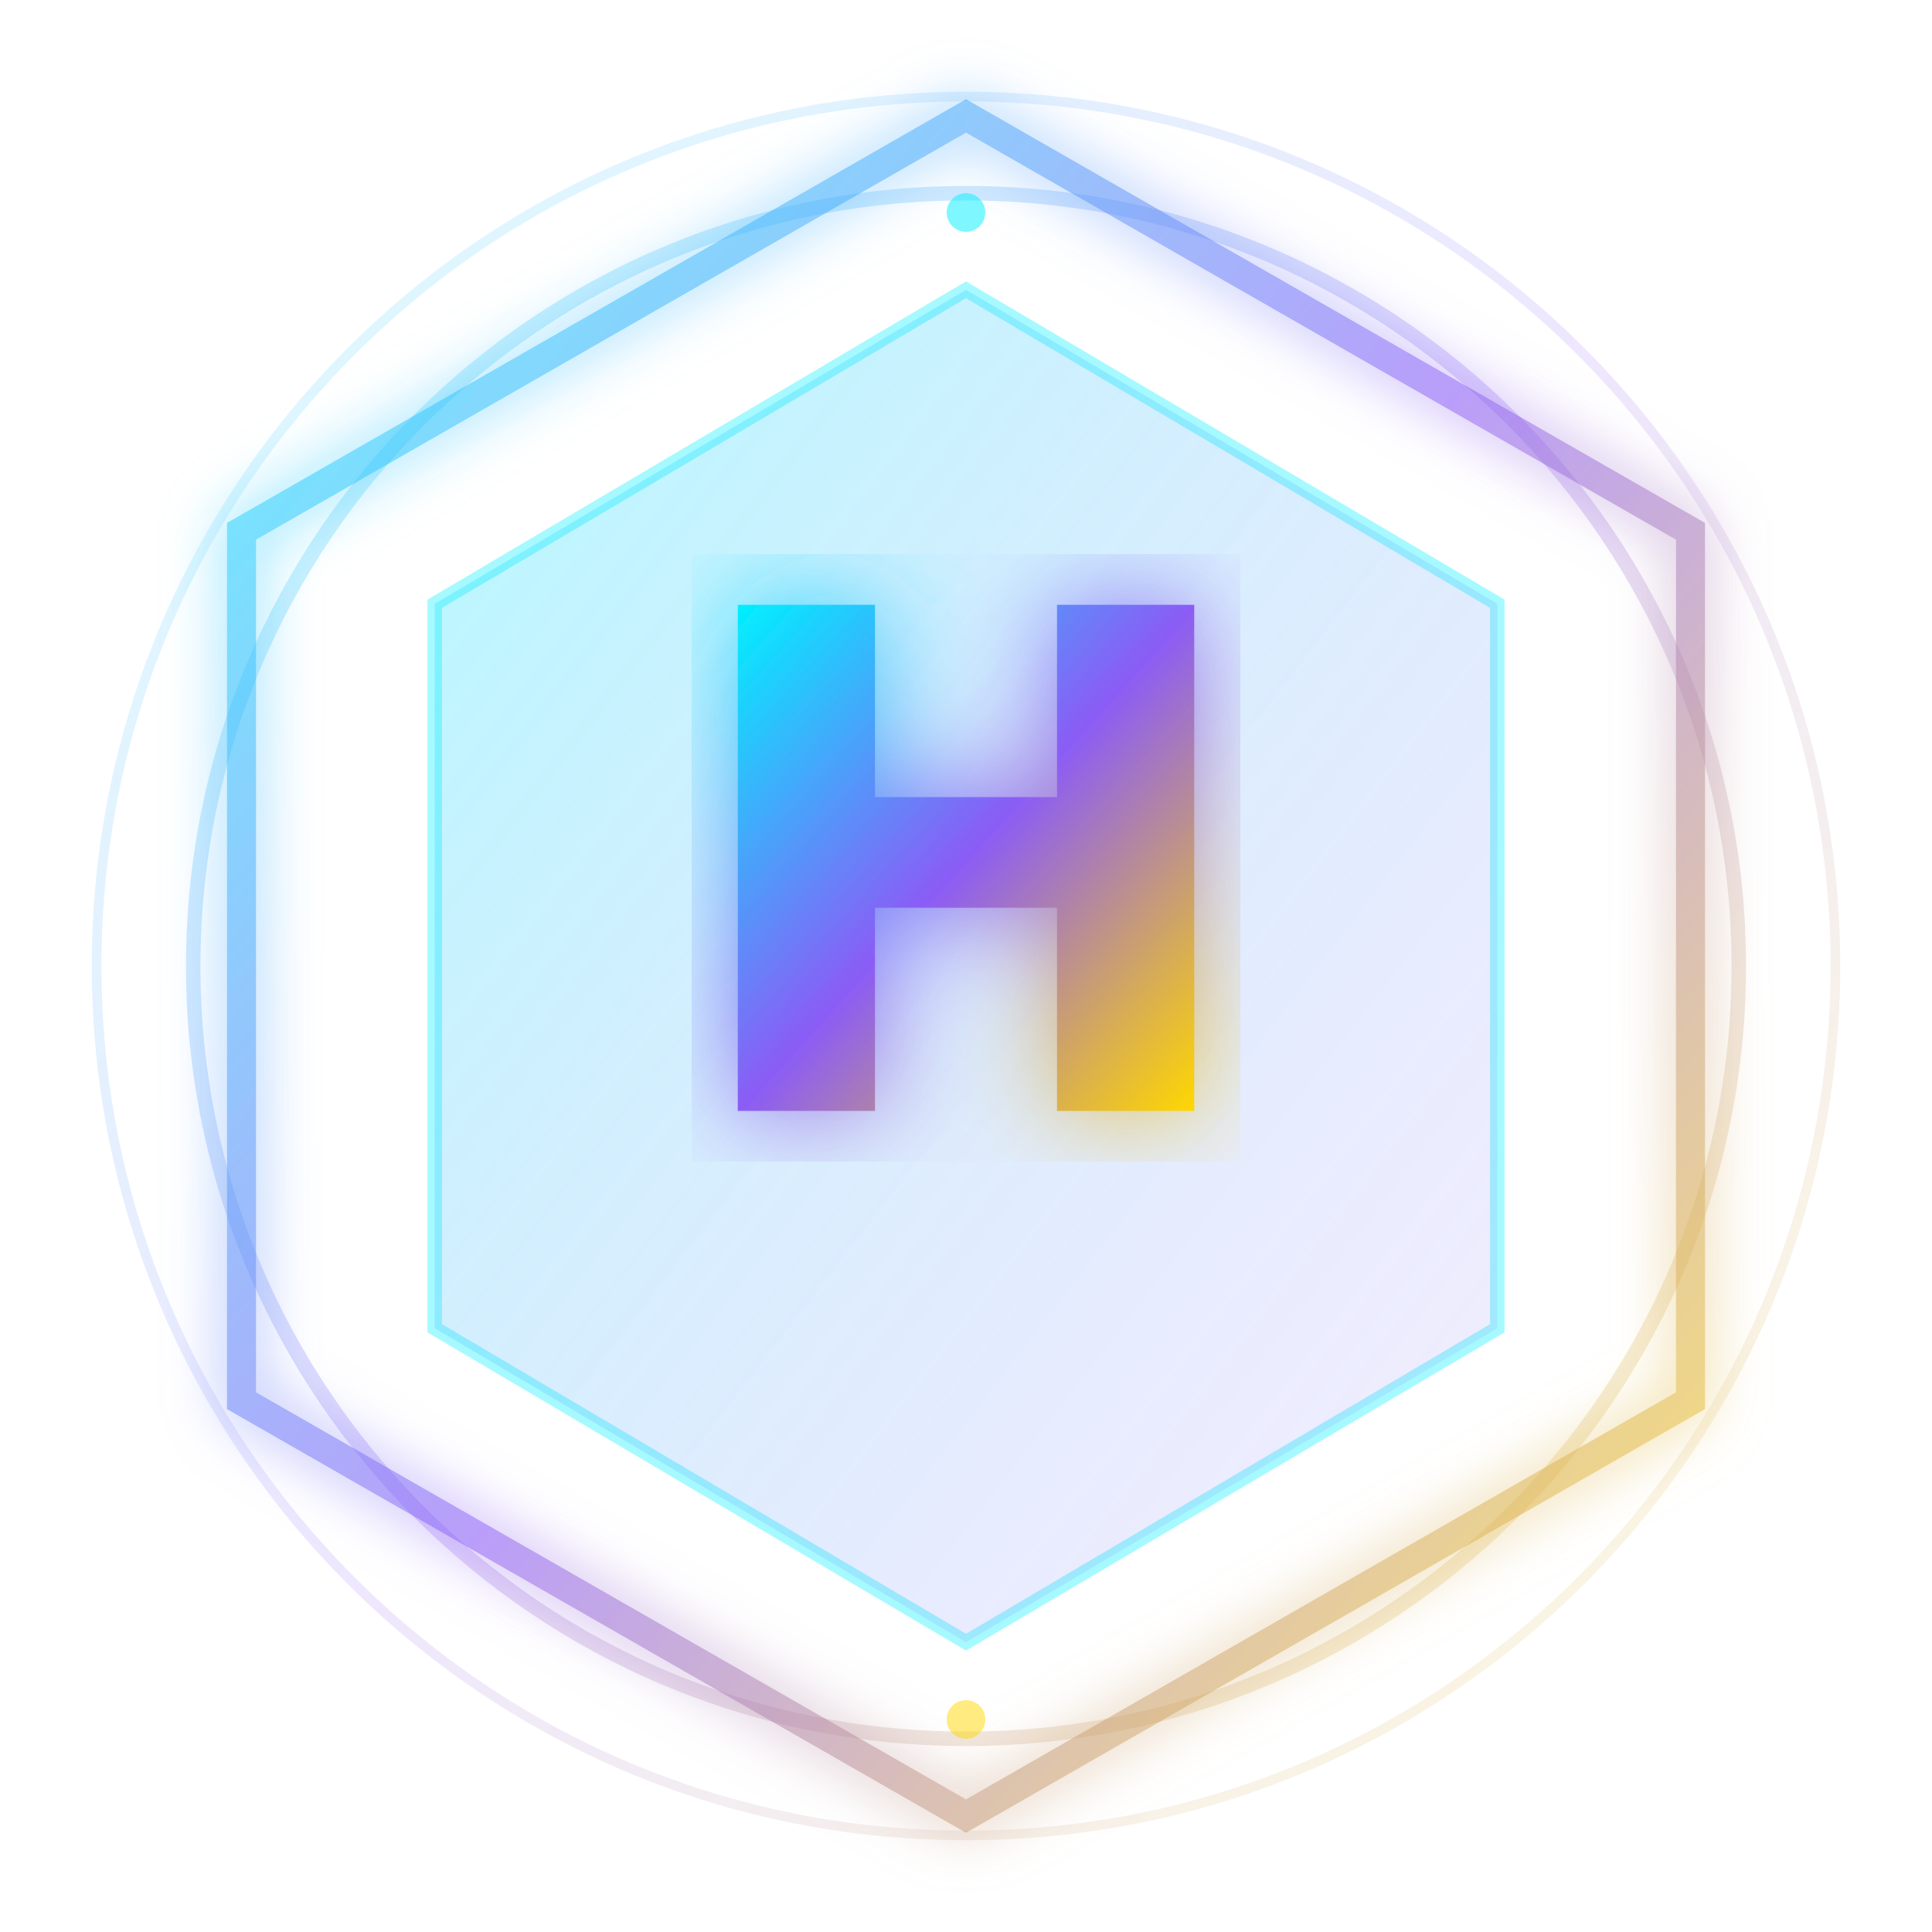
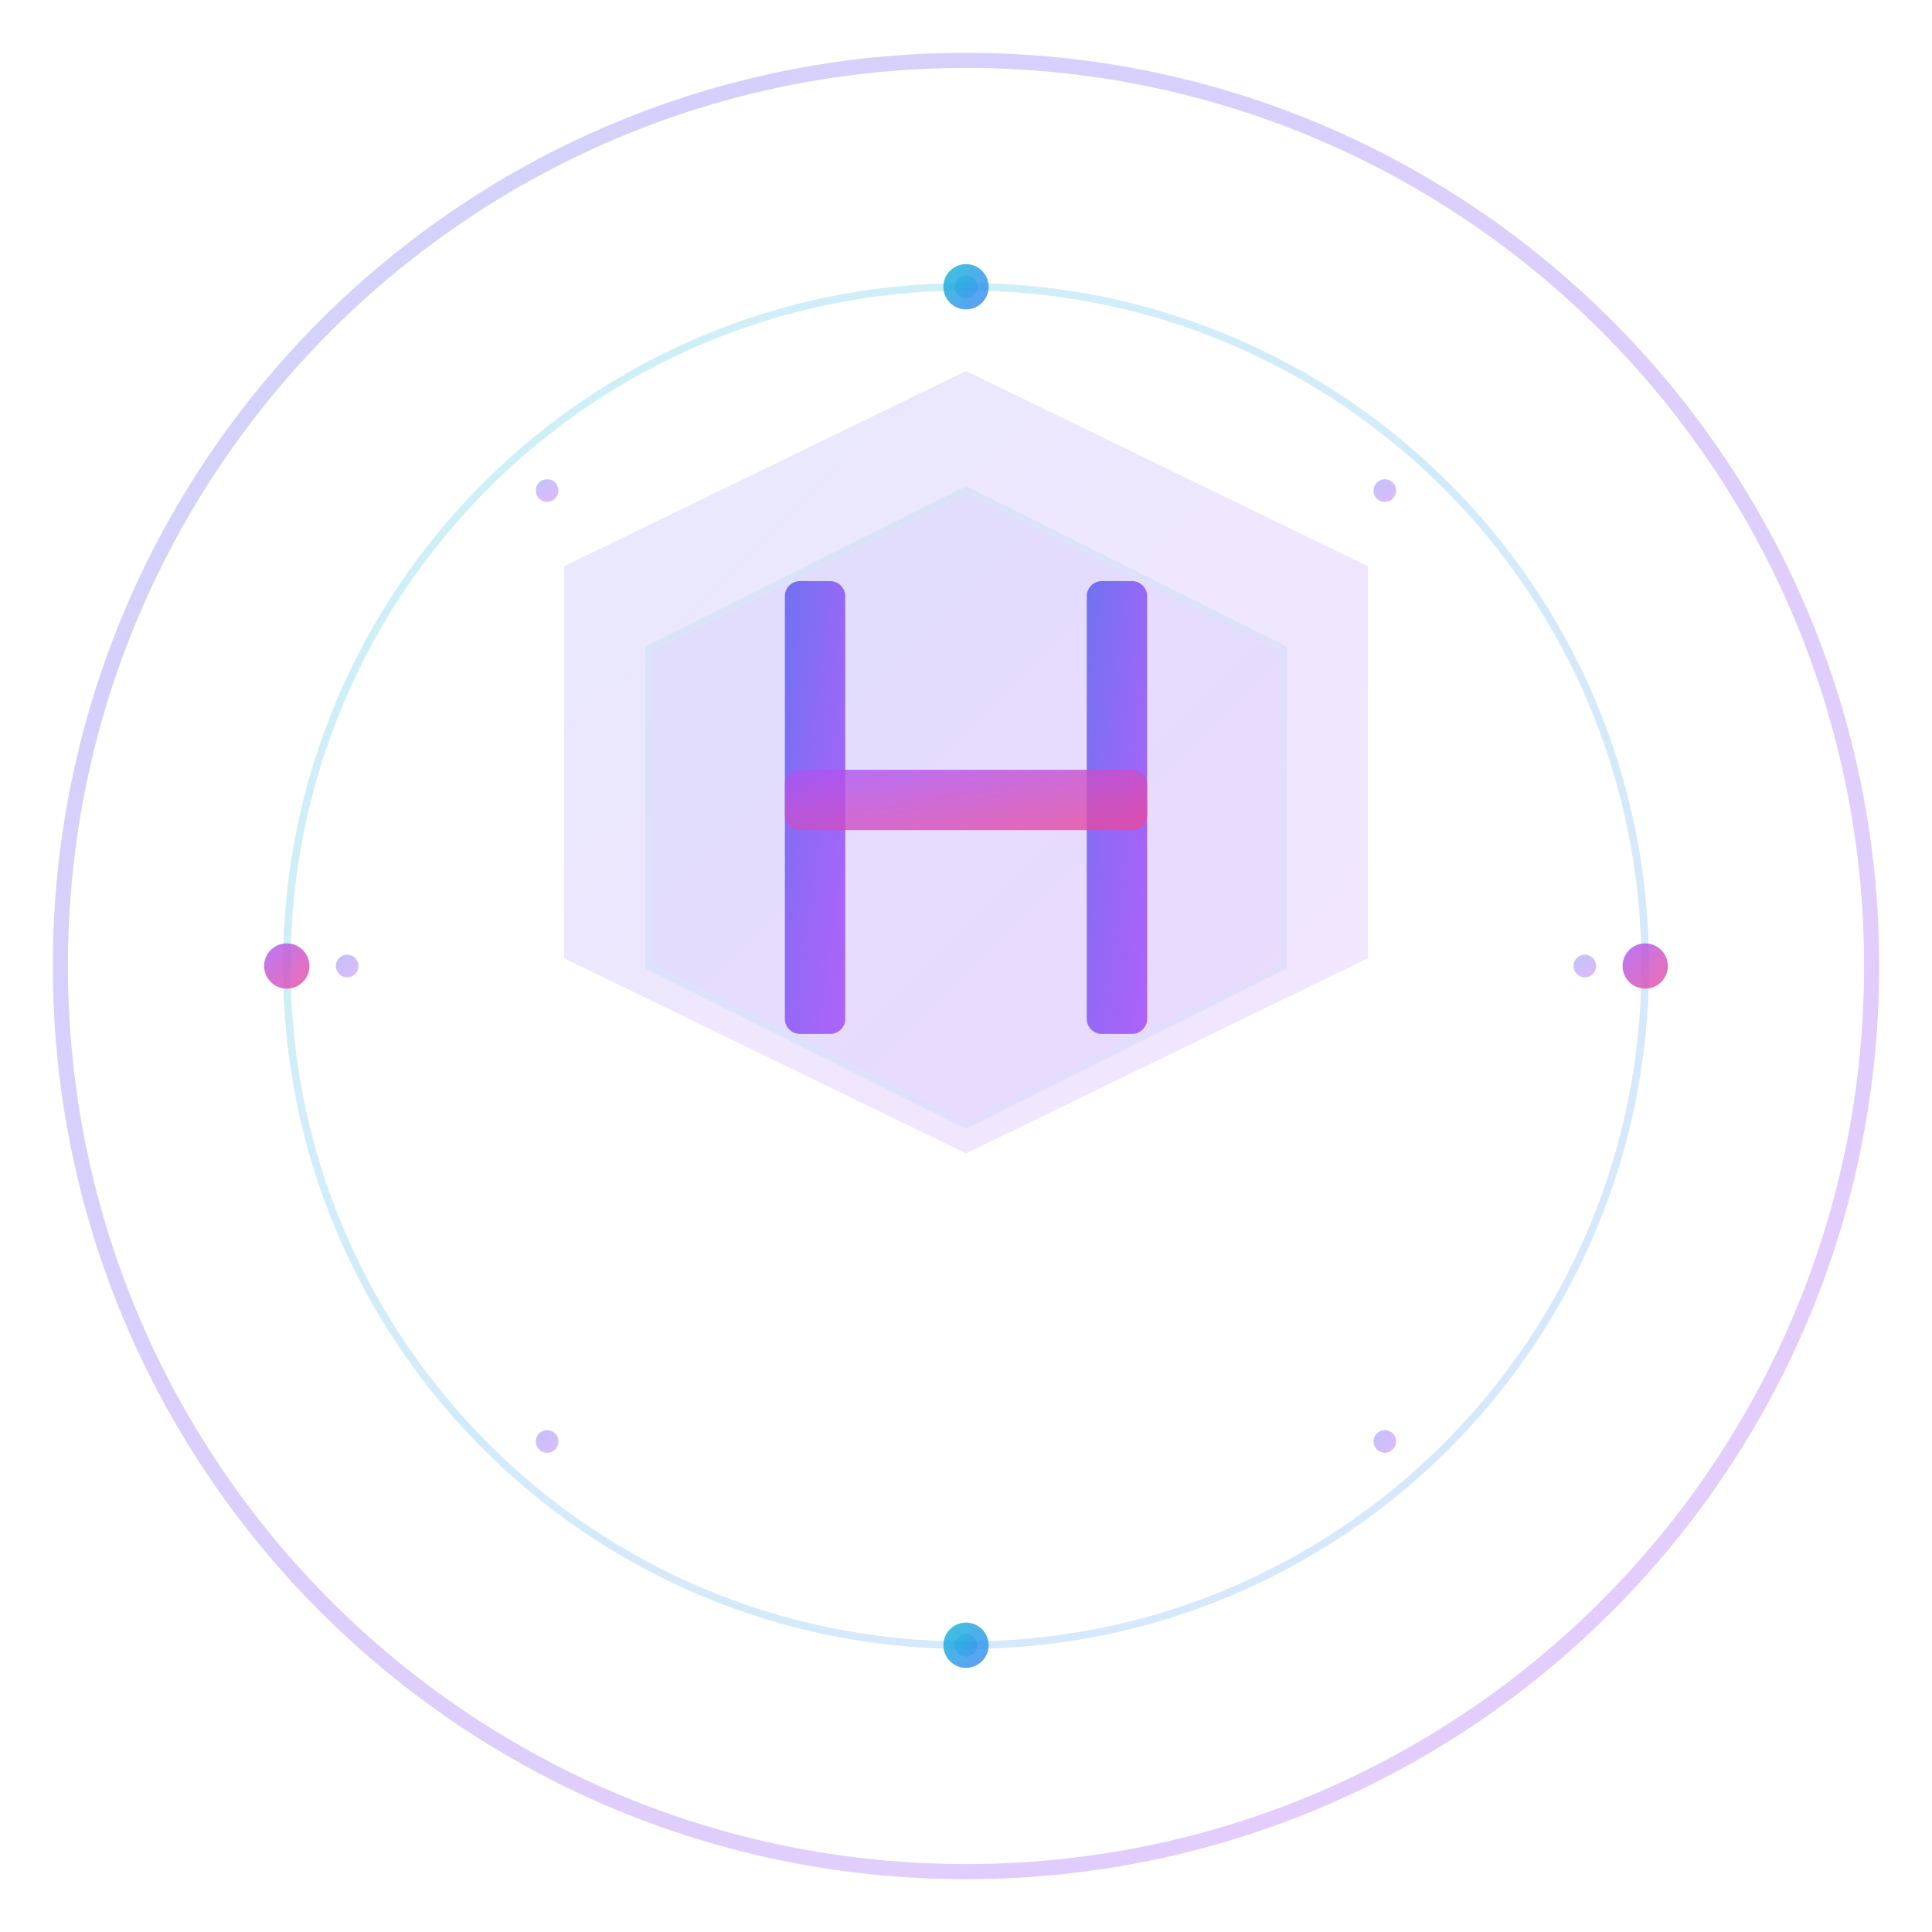
- <svg xmlns="http://www.w3.org/2000/svg" viewBox="0 0 200 200">
+ <svg xmlns="http://www.w3.org/2000/svg" viewBox="0 0 512 512" fill="none">
  <defs>
-     <linearGradient id="logoGrad" x1="0%" y1="0%" x2="100%" y2="100%">
-       <stop offset="0%" style="stop-color:#00f0ff" />
-       <stop offset="50%" style="stop-color:#8b5cf6" />
-       <stop offset="100%" style="stop-color:#ffd700" />
+     <linearGradient id="g1" x1="0" y1="0" x2="1" y2="1">
+       <stop offset="0%" stop-color="#6366f1" />
+       <stop offset="50%" stop-color="#8b5cf6" />
+       <stop offset="100%" stop-color="#a855f7" />
    </linearGradient>
-     <linearGradient id="logoGrad2" x1="0%" y1="0%" x2="100%" y2="100%">
-       <stop offset="0%" style="stop-color:#00f0ff;stop-opacity:0.3" />
-       <stop offset="100%" style="stop-color:#8b5cf6;stop-opacity:0.1" />
+     <linearGradient id="g2" x1="0" y1="0" x2="1" y2="1">
+       <stop offset="0%" stop-color="#06b6d4" />
+       <stop offset="100%" stop-color="#3b82f6" />
    </linearGradient>
-     <filter id="glow">
-       <feGaussianBlur stdDeviation="3" result="blur" />
-       <feMerge>
-         <feMergeNode in="blur" />
-         <feMergeNode in="SourceGraphic" />
-       </feMerge>
-     </filter>
-     <filter id="glowStrong">
-       <feGaussianBlur stdDeviation="6" result="blur" />
-       <feMerge>
-         <feMergeNode in="blur" />
-         <feMergeNode in="SourceGraphic" />
-       </feMerge>
-     </filter>
+     <linearGradient id="g3" x1="0" y1="0" x2="1" y2="1">
+       <stop offset="0%" stop-color="#a855f7" />
+       <stop offset="100%" stop-color="#ec4899" />
+     </linearGradient>
  </defs>
-   <circle cx="100" cy="100" r="90" fill="none" stroke="url(#logoGrad)" stroke-width="1" opacity="0.15" />
-   <circle cx="100" cy="100" r="80" fill="none" stroke="url(#logoGrad)" stroke-width="1.5" opacity="0.25" />
-   <polygon points="100,12 175,55 175,145 100,188 25,145 25,55" fill="none" stroke="url(#logoGrad)" stroke-width="3" opacity="0.6" filter="url(#glow)" />
-   <polygon points="100,30 155,62.5 155,137.5 100,170 45,137.5 45,62.5" fill="none" stroke="#00f0ff" stroke-width="1.5" opacity="0.35" />
-   <polygon points="100,30 155,62.5 155,137.5 100,170 45,137.5 45,62.5" fill="url(#logoGrad2)" />
-   <text x="100" y="115" text-anchor="middle" font-size="72" font-weight="900" font-family="Inter, system-ui, -apple-system, sans-serif" fill="url(#logoGrad)" filter="url(#glowStrong)">H</text>
-   <circle cx="100" cy="22" r="2" fill="#00f0ff" opacity="0.5" />
-   <circle cx="100" cy="178" r="2" fill="#ffd700" opacity="0.5" />
+   <circle cx="256" cy="256" r="240" stroke="url(#g1)" stroke-width="4" fill="none" opacity="0.3" />
+   <circle cx="256" cy="256" r="180" stroke="url(#g2)" stroke-width="2" fill="none" opacity="0.2" />
+   <polygon points="256,100 361,151 361,253 256,304 151,253 151,151" fill="url(#g1)" opacity="0.15" stroke="url(#g1)" stroke-width="3" />
+   <polygon points="256,130 340,172 340,256 256,298 172,256 172,172" fill="url(#g1)" opacity="0.08" stroke="url(#g2)" stroke-width="2" />
+   <g transform="translate(256,214)">
+     <rect x="-48" y="-60" width="16" height="120" rx="4" fill="url(#g1)" opacity="0.9" />
+     <rect x="32" y="-60" width="16" height="120" rx="4" fill="url(#g1)" opacity="0.9" />
+     <rect x="-48" y="-10" width="96" height="16" rx="4" fill="url(#g3)" opacity="0.8" />
+   </g>
+   <circle cx="256" cy="76" r="6" fill="url(#g2)" opacity="0.8" />
+   <circle cx="256" cy="436" r="6" fill="url(#g2)" opacity="0.8" />
+   <circle cx="76" cy="256" r="6" fill="url(#g3)" opacity="0.8" />
+   <circle cx="436" cy="256" r="6" fill="url(#g3)" opacity="0.8" />
+   <circle cx="256" cy="76" r="3" fill="url(#g2)" opacity="0.4" />
+   <circle cx="367" cy="130" r="3" fill="url(#g1)" opacity="0.4" />
+   <circle cx="420" cy="256" r="3" fill="url(#g1)" opacity="0.4" />
+   <circle cx="367" cy="382" r="3" fill="url(#g1)" opacity="0.4" />
+   <circle cx="256" cy="436" r="3" fill="url(#g2)" opacity="0.4" />
+   <circle cx="145" cy="382" r="3" fill="url(#g1)" opacity="0.4" />
+   <circle cx="92" cy="256" r="3" fill="url(#g1)" opacity="0.4" />
+   <circle cx="145" cy="130" r="3" fill="url(#g1)" opacity="0.4" />
</svg>
